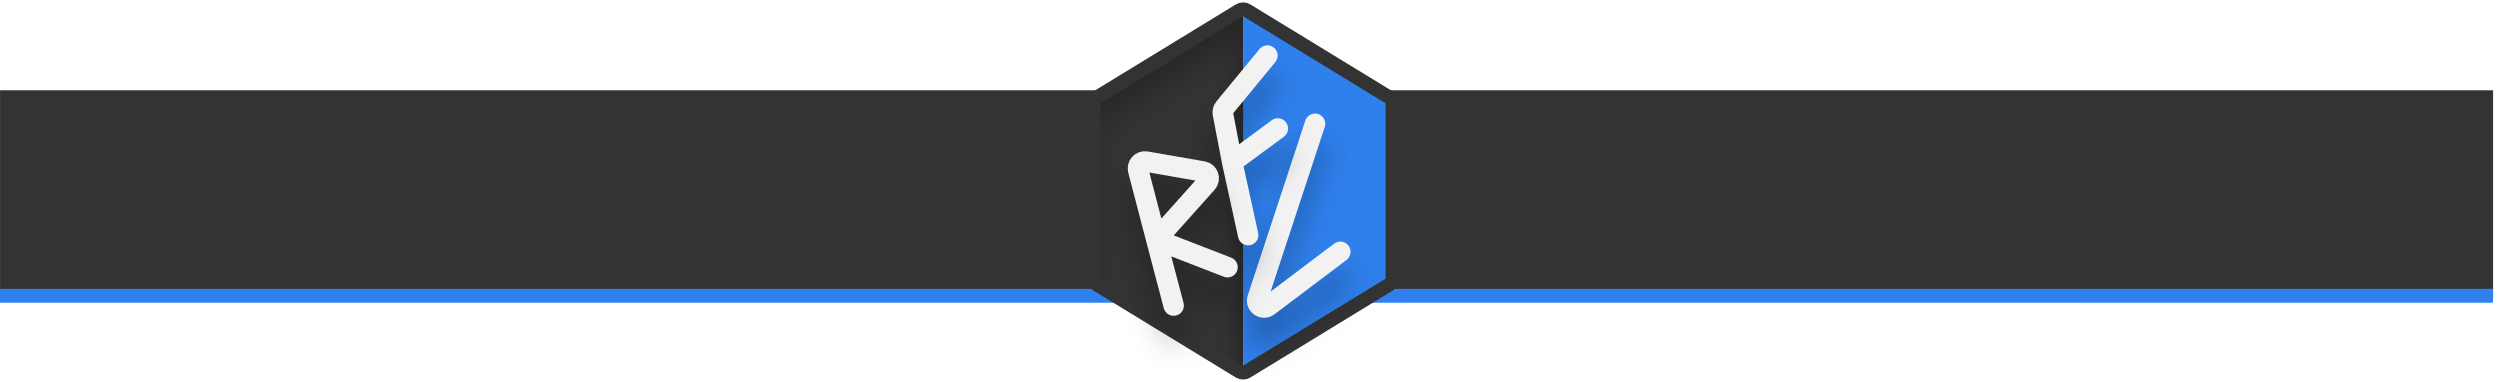
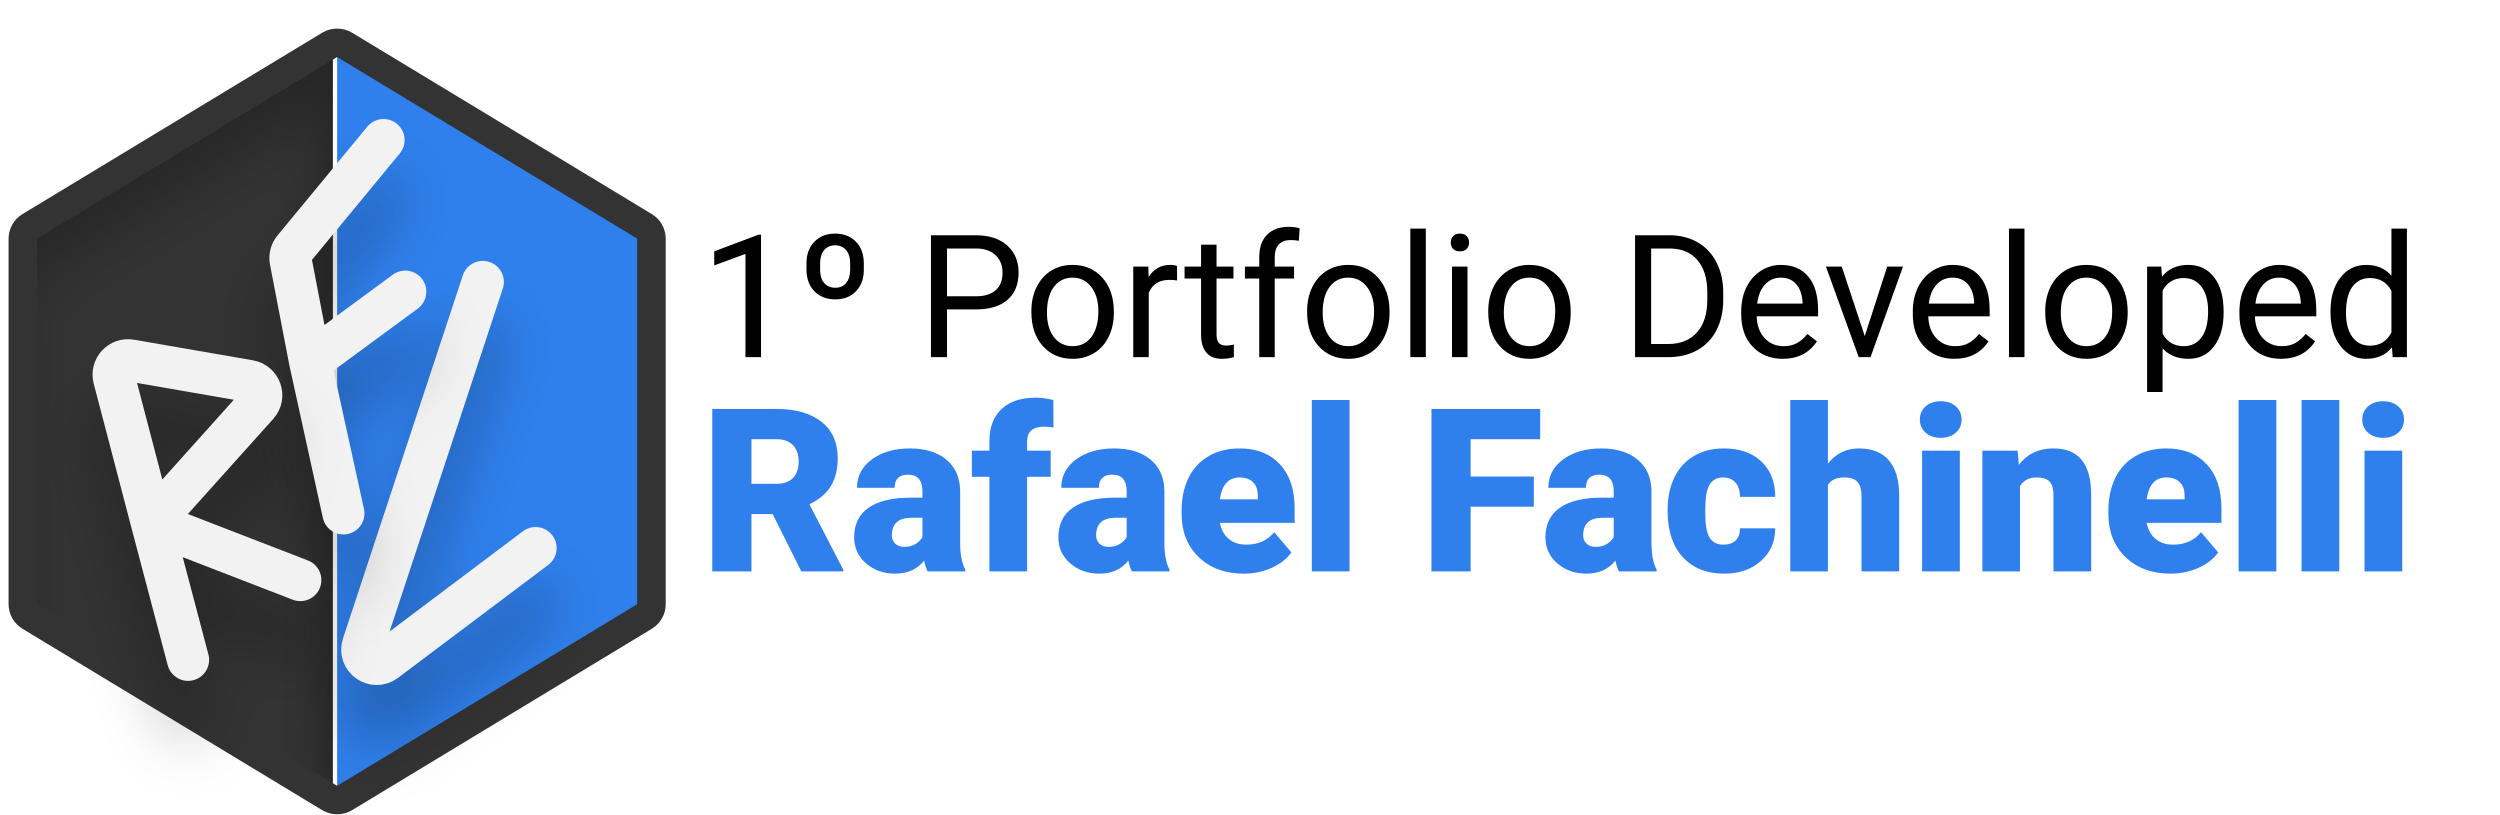
- <svg xmlns="http://www.w3.org/2000/svg" width="360" height="55" viewBox="0 0 360 55" fill="none">
-   <rect x="0.006" y="13" width="359" height="30" fill="#333333" />
-   <path d="M0 42.593L358.995 42.592" stroke="#2F80ED" stroke-width="2" />
+ <svg xmlns="http://www.w3.org/2000/svg" width="175" height="57" viewBox="0 0 175 57" fill="none">
  <g filter="url(#filter0_i)">
-     <path d="M179.006 53.115V1.885C179.006 1.496 178.581 1.256 178.248 1.456L157.248 14.104C157.098 14.195 157.006 14.357 157.006 14.533V40.468C157.006 40.643 157.098 40.805 157.248 40.896L178.248 53.544C178.581 53.744 179.006 53.504 179.006 53.115Z" fill="#333333" />
+     <path d="M23.3 55.4V3.623C23.3 3.23 22.869 2.988 22.532 3.19L1.245 15.973C1.093 16.064 1 16.229 1 16.406V42.617C1 42.795 1.093 42.959 1.245 43.05L22.532 55.833C22.869 56.036 23.3 55.793 23.3 55.4Z" fill="#333333" />
  </g>
-   <path d="M179.006 1.885L179.006 53.115C179.006 53.504 179.431 53.744 179.764 53.544L200.764 40.896C200.914 40.805 201.006 40.643 201.006 40.468L201.006 14.533C201.006 14.357 200.914 14.195 200.764 14.104L179.764 1.456C179.431 1.256 179.006 1.496 179.006 1.885Z" fill="#2F80ED" />
-   <path d="M179.527 1.49L200.044 14.019C200.341 14.2 200.523 14.524 200.523 14.872V40.128C200.523 40.476 200.341 40.8 200.044 40.981L179.527 53.51C179.207 53.705 178.805 53.705 178.485 53.51L157.968 40.981C157.671 40.8 157.489 40.476 157.489 40.128V14.872C157.489 14.524 157.671 14.2 157.968 14.019L178.485 1.49C178.805 1.295 179.207 1.295 179.527 1.49Z" stroke="#333333" stroke-width="2" />
+   <path d="M23.6 3.508V55.492C23.6 55.887 24.025 56.13 24.358 55.926L45.358 43.093C45.508 43.001 45.6 42.836 45.6 42.658V16.342C45.6 16.164 45.508 15.999 45.358 15.907L24.358 3.074C24.025 2.87 23.6 3.113 23.6 3.508Z" fill="#2F80ED" />
+   <path d="M23.067 3.148C23.394 2.951 23.806 2.951 24.133 3.148L45.11 15.842C45.414 16.026 45.6 16.353 45.6 16.706V42.294C45.6 42.647 45.414 42.974 45.11 43.158L24.133 55.852C23.806 56.05 23.394 56.05 23.067 55.852L2.09 43.158C1.786 42.974 1.6 42.647 1.6 42.294V16.706C1.6 16.353 1.786 16.026 2.09 15.842L23.067 3.148Z" stroke="#333333" stroke-width="2" />
  <g filter="url(#filter1_d)">
-     <path d="M189.363 17.826L184.727 31.913L181.085 42.977C180.78 43.904 181.852 44.671 182.632 44.084L193.006 36.261" stroke="#F2F2F2" stroke-width="2.947" stroke-linecap="round" stroke-linejoin="round" />
+     <path d="M33.798 19.735L29.099 33.972L25.408 45.153C25.099 46.09 26.185 46.866 26.975 46.272L37.491 38.366" stroke="#F2F2F2" stroke-width="2.947" stroke-linecap="round" stroke-linejoin="round" />
  </g>
  <g filter="url(#filter2_d)">
-     <path d="M179.735 33.859L177.434 23.348M182.506 8L176.303 15.538C176.115 15.767 176.038 16.068 176.094 16.359L177.434 23.348M177.434 23.348L184.006 18.5" stroke="#F2F2F2" stroke-width="2.947" stroke-linecap="round" stroke-linejoin="round" />
+     <path d="M24.039 35.938L21.707 25.315M21.707 25.315L20.348 18.252C20.292 17.958 20.37 17.654 20.56 17.422L26.848 9.804M21.707 25.315L28.368 20.416" stroke="#F2F2F2" stroke-width="2.947" stroke-linecap="round" stroke-linejoin="round" />
  </g>
  <g filter="url(#filter3_d)">
-     <path d="M169.006 44L166.506 34.5M166.506 34.5L163.897 24.499C163.714 23.797 164.318 23.141 165.033 23.265L173.238 24.692C174.008 24.826 174.331 25.755 173.809 26.338L166.506 34.5ZM166.506 34.5L176.758 38.476" stroke="#F2F2F2" stroke-width="2.947" stroke-linecap="round" stroke-linejoin="round" />
+     <path d="M10.63 36.586L21.021 40.605M13.164 46.188L10.63 36.586L13.164 46.188ZM10.63 36.586L7.985 26.479C7.799 25.77 8.412 25.106 9.136 25.232L17.453 26.674C18.234 26.81 18.561 27.748 18.032 28.337L10.63 36.586Z" stroke="#F2F2F2" stroke-width="2.947" stroke-linecap="round" stroke-linejoin="round" />
  </g>
+   <path d="M53.272 25H52.182V17.775L49.996 18.578V17.594L53.102 16.428H53.272V25ZM56.453 18.42C56.453 17.803 56.637 17.305 57.004 16.926C57.371 16.543 57.855 16.352 58.457 16.352C59.062 16.352 59.549 16.541 59.916 16.92C60.283 17.295 60.467 17.807 60.467 18.455V18.889C60.467 19.51 60.283 20.01 59.916 20.389C59.553 20.768 59.07 20.957 58.469 20.957C57.867 20.957 57.381 20.768 57.01 20.389C56.639 20.01 56.453 19.498 56.453 18.854V18.42ZM57.408 18.889C57.408 19.279 57.502 19.586 57.69 19.809C57.881 20.031 58.141 20.143 58.469 20.143C58.793 20.143 59.047 20.031 59.23 19.809C59.418 19.582 59.512 19.271 59.512 18.877V18.42C59.512 18.033 59.416 17.729 59.225 17.506C59.037 17.283 58.781 17.172 58.457 17.172C58.141 17.172 57.889 17.279 57.701 17.494C57.514 17.709 57.416 18.006 57.408 18.385V18.889ZM66.291 21.66V25H65.166V16.469H68.312C69.246 16.469 69.977 16.707 70.504 17.184C71.035 17.66 71.301 18.291 71.301 19.076C71.301 19.904 71.041 20.543 70.522 20.992C70.006 21.438 69.266 21.66 68.301 21.66H66.291ZM66.291 20.74H68.312C68.914 20.74 69.375 20.6 69.695 20.318C70.016 20.033 70.176 19.623 70.176 19.088C70.176 18.58 70.016 18.174 69.695 17.869C69.375 17.564 68.936 17.406 68.377 17.395H66.291V20.74ZM72.197 21.771C72.197 21.15 72.318 20.592 72.561 20.096C72.807 19.6 73.147 19.217 73.58 18.947C74.018 18.678 74.516 18.543 75.074 18.543C75.938 18.543 76.635 18.842 77.166 19.439C77.701 20.037 77.969 20.832 77.969 21.824V21.9C77.969 22.518 77.85 23.072 77.611 23.564C77.377 24.053 77.039 24.434 76.598 24.707C76.16 24.98 75.656 25.117 75.086 25.117C74.227 25.117 73.529 24.818 72.994 24.221C72.463 23.623 72.197 22.832 72.197 21.848V21.771ZM73.287 21.9C73.287 22.604 73.449 23.168 73.773 23.594C74.102 24.02 74.539 24.232 75.086 24.232C75.637 24.232 76.074 24.018 76.398 23.588C76.723 23.154 76.885 22.549 76.885 21.771C76.885 21.076 76.719 20.514 76.387 20.084C76.059 19.65 75.621 19.434 75.074 19.434C74.539 19.434 74.107 19.646 73.779 20.072C73.451 20.498 73.287 21.107 73.287 21.9ZM82.393 19.633C82.228 19.605 82.051 19.592 81.859 19.592C81.148 19.592 80.666 19.895 80.412 20.5V25H79.328V18.66H80.383L80.4 19.393C80.756 18.826 81.26 18.543 81.912 18.543C82.123 18.543 82.283 18.57 82.393 18.625V19.633ZM85.158 17.125V18.66H86.342V19.498H85.158V23.43C85.158 23.684 85.211 23.875 85.316 24.004C85.422 24.129 85.602 24.191 85.856 24.191C85.981 24.191 86.152 24.168 86.371 24.121V25C86.086 25.078 85.809 25.117 85.539 25.117C85.055 25.117 84.689 24.971 84.443 24.678C84.197 24.385 84.074 23.969 84.074 23.43V19.498H82.92V18.66H84.074V17.125H85.158ZM88.147 25V19.498H87.144V18.66H88.147V18.01C88.147 17.33 88.328 16.805 88.691 16.434C89.055 16.062 89.568 15.877 90.232 15.877C90.482 15.877 90.731 15.91 90.977 15.977L90.918 16.855C90.734 16.82 90.539 16.803 90.332 16.803C89.981 16.803 89.709 16.906 89.518 17.113C89.326 17.316 89.231 17.609 89.231 17.992V18.66H90.584V19.498H89.231V25H88.147ZM91.498 21.771C91.498 21.15 91.619 20.592 91.861 20.096C92.107 19.6 92.447 19.217 92.881 18.947C93.318 18.678 93.816 18.543 94.375 18.543C95.238 18.543 95.936 18.842 96.467 19.439C97.002 20.037 97.269 20.832 97.269 21.824V21.9C97.269 22.518 97.15 23.072 96.912 23.564C96.678 24.053 96.34 24.434 95.898 24.707C95.461 24.98 94.957 25.117 94.387 25.117C93.527 25.117 92.83 24.818 92.295 24.221C91.764 23.623 91.498 22.832 91.498 21.848V21.771ZM92.588 21.9C92.588 22.604 92.75 23.168 93.074 23.594C93.402 24.02 93.84 24.232 94.387 24.232C94.938 24.232 95.375 24.018 95.699 23.588C96.023 23.154 96.186 22.549 96.186 21.771C96.186 21.076 96.019 20.514 95.688 20.084C95.359 19.65 94.922 19.434 94.375 19.434C93.84 19.434 93.408 19.646 93.08 20.072C92.752 20.498 92.588 21.107 92.588 21.9ZM99.807 25H98.723V16H99.807V25ZM102.725 25H101.641V18.66H102.725V25ZM101.553 16.979C101.553 16.803 101.605 16.654 101.711 16.533C101.82 16.412 101.98 16.352 102.191 16.352C102.402 16.352 102.562 16.412 102.672 16.533C102.781 16.654 102.836 16.803 102.836 16.979C102.836 17.154 102.781 17.301 102.672 17.418C102.562 17.535 102.402 17.594 102.191 17.594C101.98 17.594 101.82 17.535 101.711 17.418C101.605 17.301 101.553 17.154 101.553 16.979ZM104.178 21.771C104.178 21.15 104.299 20.592 104.541 20.096C104.787 19.6 105.127 19.217 105.561 18.947C105.998 18.678 106.496 18.543 107.055 18.543C107.918 18.543 108.615 18.842 109.146 19.439C109.682 20.037 109.949 20.832 109.949 21.824V21.9C109.949 22.518 109.83 23.072 109.592 23.564C109.357 24.053 109.02 24.434 108.578 24.707C108.141 24.98 107.637 25.117 107.066 25.117C106.207 25.117 105.51 24.818 104.975 24.221C104.443 23.623 104.178 22.832 104.178 21.848V21.771ZM105.268 21.9C105.268 22.604 105.43 23.168 105.754 23.594C106.082 24.02 106.52 24.232 107.066 24.232C107.617 24.232 108.055 24.018 108.379 23.588C108.703 23.154 108.865 22.549 108.865 21.771C108.865 21.076 108.699 20.514 108.367 20.084C108.039 19.65 107.602 19.434 107.055 19.434C106.52 19.434 106.088 19.646 105.76 20.072C105.432 20.498 105.268 21.107 105.268 21.9ZM114.455 25V16.469H116.863C117.605 16.469 118.262 16.633 118.832 16.961C119.402 17.289 119.842 17.756 120.15 18.361C120.463 18.967 120.621 19.662 120.625 20.447V20.992C120.625 21.797 120.469 22.502 120.156 23.107C119.848 23.713 119.404 24.178 118.826 24.502C118.252 24.826 117.582 24.992 116.816 25H114.455ZM115.58 17.395V24.08H116.764C117.631 24.08 118.305 23.811 118.785 23.271C119.27 22.732 119.512 21.965 119.512 20.969V20.471C119.512 19.502 119.283 18.75 118.826 18.215C118.373 17.676 117.729 17.402 116.893 17.395H115.58ZM124.791 25.117C123.932 25.117 123.232 24.836 122.693 24.273C122.154 23.707 121.885 22.951 121.885 22.006V21.807C121.885 21.178 122.004 20.617 122.242 20.125C122.484 19.629 122.82 19.242 123.25 18.965C123.684 18.684 124.152 18.543 124.656 18.543C125.48 18.543 126.121 18.814 126.578 19.357C127.035 19.9 127.264 20.678 127.264 21.689V22.141H122.969C122.984 22.766 123.166 23.271 123.514 23.658C123.865 24.041 124.311 24.232 124.85 24.232C125.232 24.232 125.557 24.154 125.822 23.998C126.088 23.842 126.32 23.635 126.52 23.377L127.182 23.893C126.65 24.709 125.854 25.117 124.791 25.117ZM124.656 19.434C124.219 19.434 123.852 19.594 123.555 19.914C123.258 20.23 123.074 20.676 123.004 21.25H126.18V21.168C126.148 20.617 126 20.191 125.734 19.891C125.469 19.586 125.109 19.434 124.656 19.434ZM130.533 23.529L132.104 18.66H133.211L130.938 25H130.111L127.814 18.66H128.922L130.533 23.529ZM136.803 25.117C135.943 25.117 135.244 24.836 134.705 24.273C134.166 23.707 133.896 22.951 133.896 22.006V21.807C133.896 21.178 134.016 20.617 134.254 20.125C134.496 19.629 134.832 19.242 135.262 18.965C135.695 18.684 136.164 18.543 136.668 18.543C137.492 18.543 138.133 18.814 138.59 19.357C139.047 19.9 139.275 20.678 139.275 21.689V22.141H134.98C134.996 22.766 135.178 23.271 135.525 23.658C135.877 24.041 136.322 24.232 136.861 24.232C137.244 24.232 137.568 24.154 137.834 23.998C138.1 23.842 138.332 23.635 138.531 23.377L139.193 23.893C138.662 24.709 137.865 25.117 136.803 25.117ZM136.668 19.434C136.23 19.434 135.863 19.594 135.566 19.914C135.27 20.23 135.086 20.676 135.016 21.25H138.191V21.168C138.16 20.617 138.012 20.191 137.746 19.891C137.48 19.586 137.121 19.434 136.668 19.434ZM141.713 25H140.629V16H141.713V25ZM143.166 21.771C143.166 21.15 143.287 20.592 143.529 20.096C143.775 19.6 144.115 19.217 144.549 18.947C144.986 18.678 145.484 18.543 146.043 18.543C146.906 18.543 147.604 18.842 148.135 19.439C148.67 20.037 148.938 20.832 148.938 21.824V21.9C148.938 22.518 148.818 23.072 148.58 23.564C148.346 24.053 148.008 24.434 147.566 24.707C147.129 24.98 146.625 25.117 146.055 25.117C145.195 25.117 144.498 24.818 143.963 24.221C143.432 23.623 143.166 22.832 143.166 21.848V21.771ZM144.256 21.9C144.256 22.604 144.418 23.168 144.742 23.594C145.07 24.02 145.508 24.232 146.055 24.232C146.605 24.232 147.043 24.018 147.367 23.588C147.691 23.154 147.854 22.549 147.854 21.771C147.854 21.076 147.688 20.514 147.355 20.084C147.027 19.65 146.59 19.434 146.043 19.434C145.508 19.434 145.076 19.646 144.748 20.072C144.42 20.498 144.256 21.107 144.256 21.9ZM155.652 21.9C155.652 22.865 155.432 23.643 154.99 24.232C154.549 24.822 153.951 25.117 153.197 25.117C152.428 25.117 151.822 24.873 151.381 24.385V27.438H150.297V18.66H151.287L151.34 19.363C151.781 18.816 152.395 18.543 153.18 18.543C153.941 18.543 154.543 18.83 154.984 19.404C155.43 19.979 155.652 20.777 155.652 21.801V21.9ZM154.568 21.777C154.568 21.062 154.416 20.498 154.111 20.084C153.807 19.67 153.389 19.463 152.857 19.463C152.201 19.463 151.709 19.754 151.381 20.336V23.365C151.705 23.943 152.201 24.232 152.869 24.232C153.389 24.232 153.801 24.027 154.105 23.617C154.414 23.203 154.568 22.59 154.568 21.777ZM159.666 25.117C158.807 25.117 158.107 24.836 157.568 24.273C157.029 23.707 156.76 22.951 156.76 22.006V21.807C156.76 21.178 156.879 20.617 157.117 20.125C157.359 19.629 157.695 19.242 158.125 18.965C158.559 18.684 159.027 18.543 159.531 18.543C160.355 18.543 160.996 18.814 161.453 19.357C161.91 19.9 162.139 20.678 162.139 21.689V22.141H157.844C157.859 22.766 158.041 23.271 158.389 23.658C158.74 24.041 159.186 24.232 159.725 24.232C160.107 24.232 160.432 24.154 160.697 23.998C160.963 23.842 161.195 23.635 161.395 23.377L162.057 23.893C161.525 24.709 160.729 25.117 159.666 25.117ZM159.531 19.434C159.094 19.434 158.727 19.594 158.43 19.914C158.133 20.23 157.949 20.676 157.879 21.25H161.055V21.168C161.023 20.617 160.875 20.191 160.609 19.891C160.344 19.586 159.984 19.434 159.531 19.434ZM163.135 21.777C163.135 20.805 163.365 20.023 163.826 19.434C164.287 18.84 164.891 18.543 165.637 18.543C166.379 18.543 166.967 18.797 167.4 19.305V16H168.484V25H167.488L167.436 24.32C167.002 24.852 166.398 25.117 165.625 25.117C164.891 25.117 164.291 24.816 163.826 24.215C163.365 23.613 163.135 22.828 163.135 21.859V21.777ZM164.219 21.9C164.219 22.619 164.367 23.182 164.664 23.588C164.961 23.994 165.371 24.197 165.895 24.197C166.582 24.197 167.084 23.889 167.4 23.271V20.359C167.076 19.762 166.578 19.463 165.906 19.463C165.375 19.463 164.961 19.668 164.664 20.078C164.367 20.488 164.219 21.096 164.219 21.9Z" fill="black" />
+   <path d="M54.086 35.984H52.602V40H49.859V28.625H54.336C55.685 28.625 56.74 28.924 57.5 29.523C58.26 30.122 58.641 30.969 58.641 32.062C58.641 32.854 58.479 33.51 58.156 34.031C57.839 34.552 57.339 34.974 56.656 35.297L59.031 39.883V40H56.094L54.086 35.984ZM52.602 33.867H54.336C54.857 33.867 55.247 33.732 55.508 33.461C55.773 33.185 55.906 32.802 55.906 32.312C55.906 31.823 55.773 31.44 55.508 31.164C55.242 30.883 54.852 30.742 54.336 30.742H52.602V33.867ZM64.938 40C64.844 39.828 64.76 39.575 64.688 39.242C64.203 39.852 63.526 40.156 62.656 40.156C61.859 40.156 61.182 39.917 60.625 39.438C60.068 38.953 59.789 38.346 59.789 37.617C59.789 36.7 60.128 36.008 60.805 35.539C61.482 35.07 62.466 34.836 63.758 34.836H64.57V34.391C64.57 33.615 64.234 33.227 63.562 33.227C62.938 33.227 62.625 33.534 62.625 34.148H59.992C59.992 33.331 60.339 32.667 61.031 32.156C61.729 31.646 62.617 31.391 63.695 31.391C64.773 31.391 65.625 31.654 66.25 32.18C66.875 32.706 67.195 33.427 67.211 34.344V38.086C67.221 38.862 67.341 39.456 67.57 39.867V40H64.938ZM63.289 38.281C63.617 38.281 63.888 38.211 64.102 38.07C64.32 37.93 64.477 37.771 64.57 37.594V36.242H63.805C62.888 36.242 62.43 36.654 62.43 37.477C62.43 37.716 62.51 37.911 62.672 38.062C62.833 38.208 63.039 38.281 63.289 38.281ZM69.258 40V33.375H68.031V31.547H69.258V30.875C69.258 29.912 69.542 29.164 70.109 28.633C70.677 28.102 71.474 27.836 72.5 27.836C72.875 27.836 73.287 27.891 73.734 28L73.742 29.938C73.581 29.891 73.365 29.867 73.094 29.867C72.297 29.867 71.898 30.211 71.898 30.898V31.547H73.547V33.375H71.898V40H69.258ZM79.234 40C79.141 39.828 79.057 39.575 78.984 39.242C78.5 39.852 77.823 40.156 76.953 40.156C76.156 40.156 75.479 39.917 74.922 39.438C74.365 38.953 74.086 38.346 74.086 37.617C74.086 36.7 74.424 36.008 75.102 35.539C75.779 35.07 76.763 34.836 78.055 34.836H78.867V34.391C78.867 33.615 78.531 33.227 77.859 33.227C77.234 33.227 76.922 33.534 76.922 34.148H74.289C74.289 33.331 74.635 32.667 75.328 32.156C76.026 31.646 76.914 31.391 77.992 31.391C79.07 31.391 79.922 31.654 80.547 32.18C81.172 32.706 81.492 33.427 81.508 34.344V38.086C81.518 38.862 81.638 39.456 81.867 39.867V40H79.234ZM77.586 38.281C77.914 38.281 78.185 38.211 78.398 38.07C78.617 37.93 78.773 37.771 78.867 37.594V36.242H78.102C77.185 36.242 76.727 36.654 76.727 37.477C76.727 37.716 76.807 37.911 76.969 38.062C77.13 38.208 77.336 38.281 77.586 38.281ZM87.062 40.156C85.766 40.156 84.716 39.771 83.914 39C83.112 38.224 82.711 37.216 82.711 35.977V35.758C82.711 34.893 82.87 34.13 83.188 33.469C83.51 32.807 83.979 32.297 84.594 31.938C85.208 31.573 85.938 31.391 86.781 31.391C87.969 31.391 88.906 31.76 89.594 32.5C90.281 33.234 90.625 34.26 90.625 35.578V36.602H85.391C85.484 37.075 85.69 37.448 86.008 37.719C86.326 37.99 86.737 38.125 87.242 38.125C88.076 38.125 88.727 37.833 89.195 37.25L90.398 38.672C90.07 39.125 89.604 39.487 89 39.758C88.401 40.023 87.755 40.156 87.062 40.156ZM86.766 33.422C85.995 33.422 85.537 33.932 85.391 34.953H88.047V34.75C88.057 34.328 87.951 34.003 87.727 33.773C87.503 33.539 87.182 33.422 86.766 33.422ZM94.469 40H91.828V28H94.469V40ZM107.367 35.469H102.945V40H100.203V28.625H107.812V30.742H102.945V33.359H107.367V35.469ZM113.328 40C113.234 39.828 113.151 39.575 113.078 39.242C112.594 39.852 111.917 40.156 111.047 40.156C110.25 40.156 109.573 39.917 109.016 39.438C108.458 38.953 108.18 38.346 108.18 37.617C108.18 36.7 108.518 36.008 109.195 35.539C109.872 35.07 110.857 34.836 112.148 34.836H112.961V34.391C112.961 33.615 112.625 33.227 111.953 33.227C111.328 33.227 111.016 33.534 111.016 34.148H108.383C108.383 33.331 108.729 32.667 109.422 32.156C110.12 31.646 111.008 31.391 112.086 31.391C113.164 31.391 114.016 31.654 114.641 32.18C115.266 32.706 115.586 33.427 115.602 34.344V38.086C115.612 38.862 115.732 39.456 115.961 39.867V40H113.328ZM111.68 38.281C112.008 38.281 112.279 38.211 112.492 38.07C112.711 37.93 112.867 37.771 112.961 37.594V36.242H112.195C111.279 36.242 110.82 36.654 110.82 37.477C110.82 37.716 110.901 37.911 111.062 38.062C111.224 38.208 111.43 38.281 111.68 38.281ZM120.641 38.125C121.01 38.125 121.297 38.026 121.5 37.828C121.703 37.625 121.802 37.344 121.797 36.984H124.266C124.266 37.911 123.932 38.672 123.266 39.266C122.604 39.859 121.75 40.156 120.703 40.156C119.474 40.156 118.505 39.771 117.797 39C117.089 38.229 116.734 37.161 116.734 35.797V35.688C116.734 34.833 116.891 34.081 117.203 33.43C117.521 32.773 117.977 32.271 118.57 31.922C119.164 31.568 119.867 31.391 120.68 31.391C121.779 31.391 122.651 31.695 123.297 32.305C123.943 32.914 124.266 33.74 124.266 34.781H121.797C121.797 34.344 121.69 34.008 121.477 33.773C121.263 33.539 120.977 33.422 120.617 33.422C119.935 33.422 119.536 33.857 119.422 34.727C119.385 35.003 119.367 35.383 119.367 35.867C119.367 36.716 119.469 37.305 119.672 37.633C119.875 37.961 120.198 38.125 120.641 38.125ZM127.953 32.453C128.516 31.745 129.234 31.391 130.109 31.391C131.042 31.391 131.745 31.667 132.219 32.219C132.693 32.771 132.935 33.586 132.945 34.664V40H130.305V34.727C130.305 34.279 130.214 33.95 130.031 33.742C129.849 33.529 129.539 33.422 129.102 33.422C128.56 33.422 128.177 33.594 127.953 33.938V40H125.32V28H127.953V32.453ZM137.188 40H134.547V31.547H137.188V40ZM134.391 29.367C134.391 28.992 134.526 28.685 134.797 28.445C135.068 28.206 135.419 28.086 135.852 28.086C136.284 28.086 136.635 28.206 136.906 28.445C137.177 28.685 137.312 28.992 137.312 29.367C137.312 29.742 137.177 30.049 136.906 30.289C136.635 30.529 136.284 30.648 135.852 30.648C135.419 30.648 135.068 30.529 134.797 30.289C134.526 30.049 134.391 29.742 134.391 29.367ZM141.234 31.547L141.32 32.539C141.904 31.773 142.708 31.391 143.734 31.391C144.615 31.391 145.271 31.654 145.703 32.18C146.141 32.706 146.367 33.497 146.383 34.555V40H143.742V34.664C143.742 34.237 143.656 33.925 143.484 33.727C143.312 33.523 143 33.422 142.547 33.422C142.031 33.422 141.648 33.625 141.398 34.031V40H138.766V31.547H141.234ZM151.938 40.156C150.641 40.156 149.591 39.771 148.789 39C147.987 38.224 147.586 37.216 147.586 35.977V35.758C147.586 34.893 147.745 34.13 148.062 33.469C148.385 32.807 148.854 32.297 149.469 31.938C150.083 31.573 150.812 31.391 151.656 31.391C152.844 31.391 153.781 31.76 154.469 32.5C155.156 33.234 155.5 34.26 155.5 35.578V36.602H150.266C150.359 37.075 150.565 37.448 150.883 37.719C151.201 37.99 151.612 38.125 152.117 38.125C152.951 38.125 153.602 37.833 154.07 37.25L155.273 38.672C154.945 39.125 154.479 39.487 153.875 39.758C153.276 40.023 152.63 40.156 151.938 40.156ZM151.641 33.422C150.87 33.422 150.411 33.932 150.266 34.953H152.922V34.75C152.932 34.328 152.826 34.003 152.602 33.773C152.378 33.539 152.057 33.422 151.641 33.422ZM159.344 40H156.703V28H159.344V40ZM163.75 40H161.109V28H163.75V40ZM168.156 40H165.516V31.547H168.156V40ZM165.359 29.367C165.359 28.992 165.495 28.685 165.766 28.445C166.036 28.206 166.388 28.086 166.82 28.086C167.253 28.086 167.604 28.206 167.875 28.445C168.146 28.685 168.281 28.992 168.281 29.367C168.281 29.742 168.146 30.049 167.875 30.289C167.604 30.529 167.253 30.648 166.82 30.648C166.388 30.648 166.036 30.529 165.766 30.289C165.495 30.049 165.359 29.742 165.359 29.367Z" fill="#2F80ED" />
  <defs>
-     <filter id="filter0_i" x="157.006" y="1.384" width="22" height="56.232" filterUnits="userSpaceOnUse" color-interpolation-filters="sRGB">
+     <filter id="filter0_i" x="1" y="3.117" width="22.3" height="56.789" filterUnits="userSpaceOnUse" color-interpolation-filters="sRGB">
      <feFlood flood-opacity="0" result="BackgroundImageFix" />
      <feBlend mode="normal" in="SourceGraphic" in2="BackgroundImageFix" result="shape" />
      <feColorMatrix in="SourceAlpha" type="matrix" values="0 0 0 0 0 0 0 0 0 0 0 0 0 0 0 0 0 0 127 0" result="hardAlpha" />
      <feOffset dy="4" />
      <feGaussianBlur stdDeviation="2" />
      <feComposite in2="hardAlpha" operator="arithmetic" k2="-1" k3="1" />
      <feColorMatrix type="matrix" values="0 0 0 0 0 0 0 0 0 0 0 0 0 0 0 0 0 0 0.25 0" />
      <feBlend mode="normal" in2="shape" result="effect1_innerShadow" />
    </filter>
-     <filter id="filter1_d" x="175.554" y="16.352" width="22.926" height="37.418" filterUnits="userSpaceOnUse" color-interpolation-filters="sRGB">
+     <filter id="filter1_d" x="19.874" y="18.261" width="23.09" height="37.698" filterUnits="userSpaceOnUse" color-interpolation-filters="sRGB">
      <feFlood flood-opacity="0" result="BackgroundImageFix" />
      <feColorMatrix in="SourceAlpha" type="matrix" values="0 0 0 0 0 0 0 0 0 0 0 0 0 0 0 0 0 0 127 0" />
      <feOffset dy="4" />
      <feGaussianBlur stdDeviation="2" />
      <feColorMatrix type="matrix" values="0 0 0 0 0 0 0 0 0 0 0 0 0 0 0 0 0 0 0.25 0" />
      <feBlend mode="normal" in2="BackgroundImageFix" result="effect1_dropShadow" />
      <feBlend mode="normal" in="SourceGraphic" in2="effect1_dropShadow" result="shape" />
    </filter>
-     <filter id="filter2_d" x="170.602" y="6.526" width="18.877" height="36.806" filterUnits="userSpaceOnUse" color-interpolation-filters="sRGB">
+     <filter id="filter2_d" x="14.857" y="8.33" width="18.985" height="37.082" filterUnits="userSpaceOnUse" color-interpolation-filters="sRGB">
      <feFlood flood-opacity="0" result="BackgroundImageFix" />
      <feColorMatrix in="SourceAlpha" type="matrix" values="0 0 0 0 0 0 0 0 0 0 0 0 0 0 0 0 0 0 127 0" />
      <feOffset dy="4" />
      <feGaussianBlur stdDeviation="2" />
      <feColorMatrix type="matrix" values="0 0 0 0 0 0 0 0 0 0 0 0 0 0 0 0 0 0 0.25 0" />
      <feBlend mode="normal" in2="BackgroundImageFix" result="effect1_dropShadow" />
      <feBlend mode="normal" in="SourceGraphic" in2="effect1_dropShadow" result="shape" />
    </filter>
-     <filter id="filter3_d" x="158.389" y="21.776" width="23.843" height="31.698" filterUnits="userSpaceOnUse" color-interpolation-filters="sRGB">
+     <filter id="filter3_d" x="2.476" y="23.742" width="24.019" height="31.919" filterUnits="userSpaceOnUse" color-interpolation-filters="sRGB">
      <feFlood flood-opacity="0" result="BackgroundImageFix" />
      <feColorMatrix in="SourceAlpha" type="matrix" values="0 0 0 0 0 0 0 0 0 0 0 0 0 0 0 0 0 0 127 0" />
      <feOffset dy="4" />
      <feGaussianBlur stdDeviation="2" />
      <feColorMatrix type="matrix" values="0 0 0 0 0 0 0 0 0 0 0 0 0 0 0 0 0 0 0.25 0" />
      <feBlend mode="normal" in2="BackgroundImageFix" result="effect1_dropShadow" />
      <feBlend mode="normal" in="SourceGraphic" in2="effect1_dropShadow" result="shape" />
    </filter>
  </defs>
</svg>
